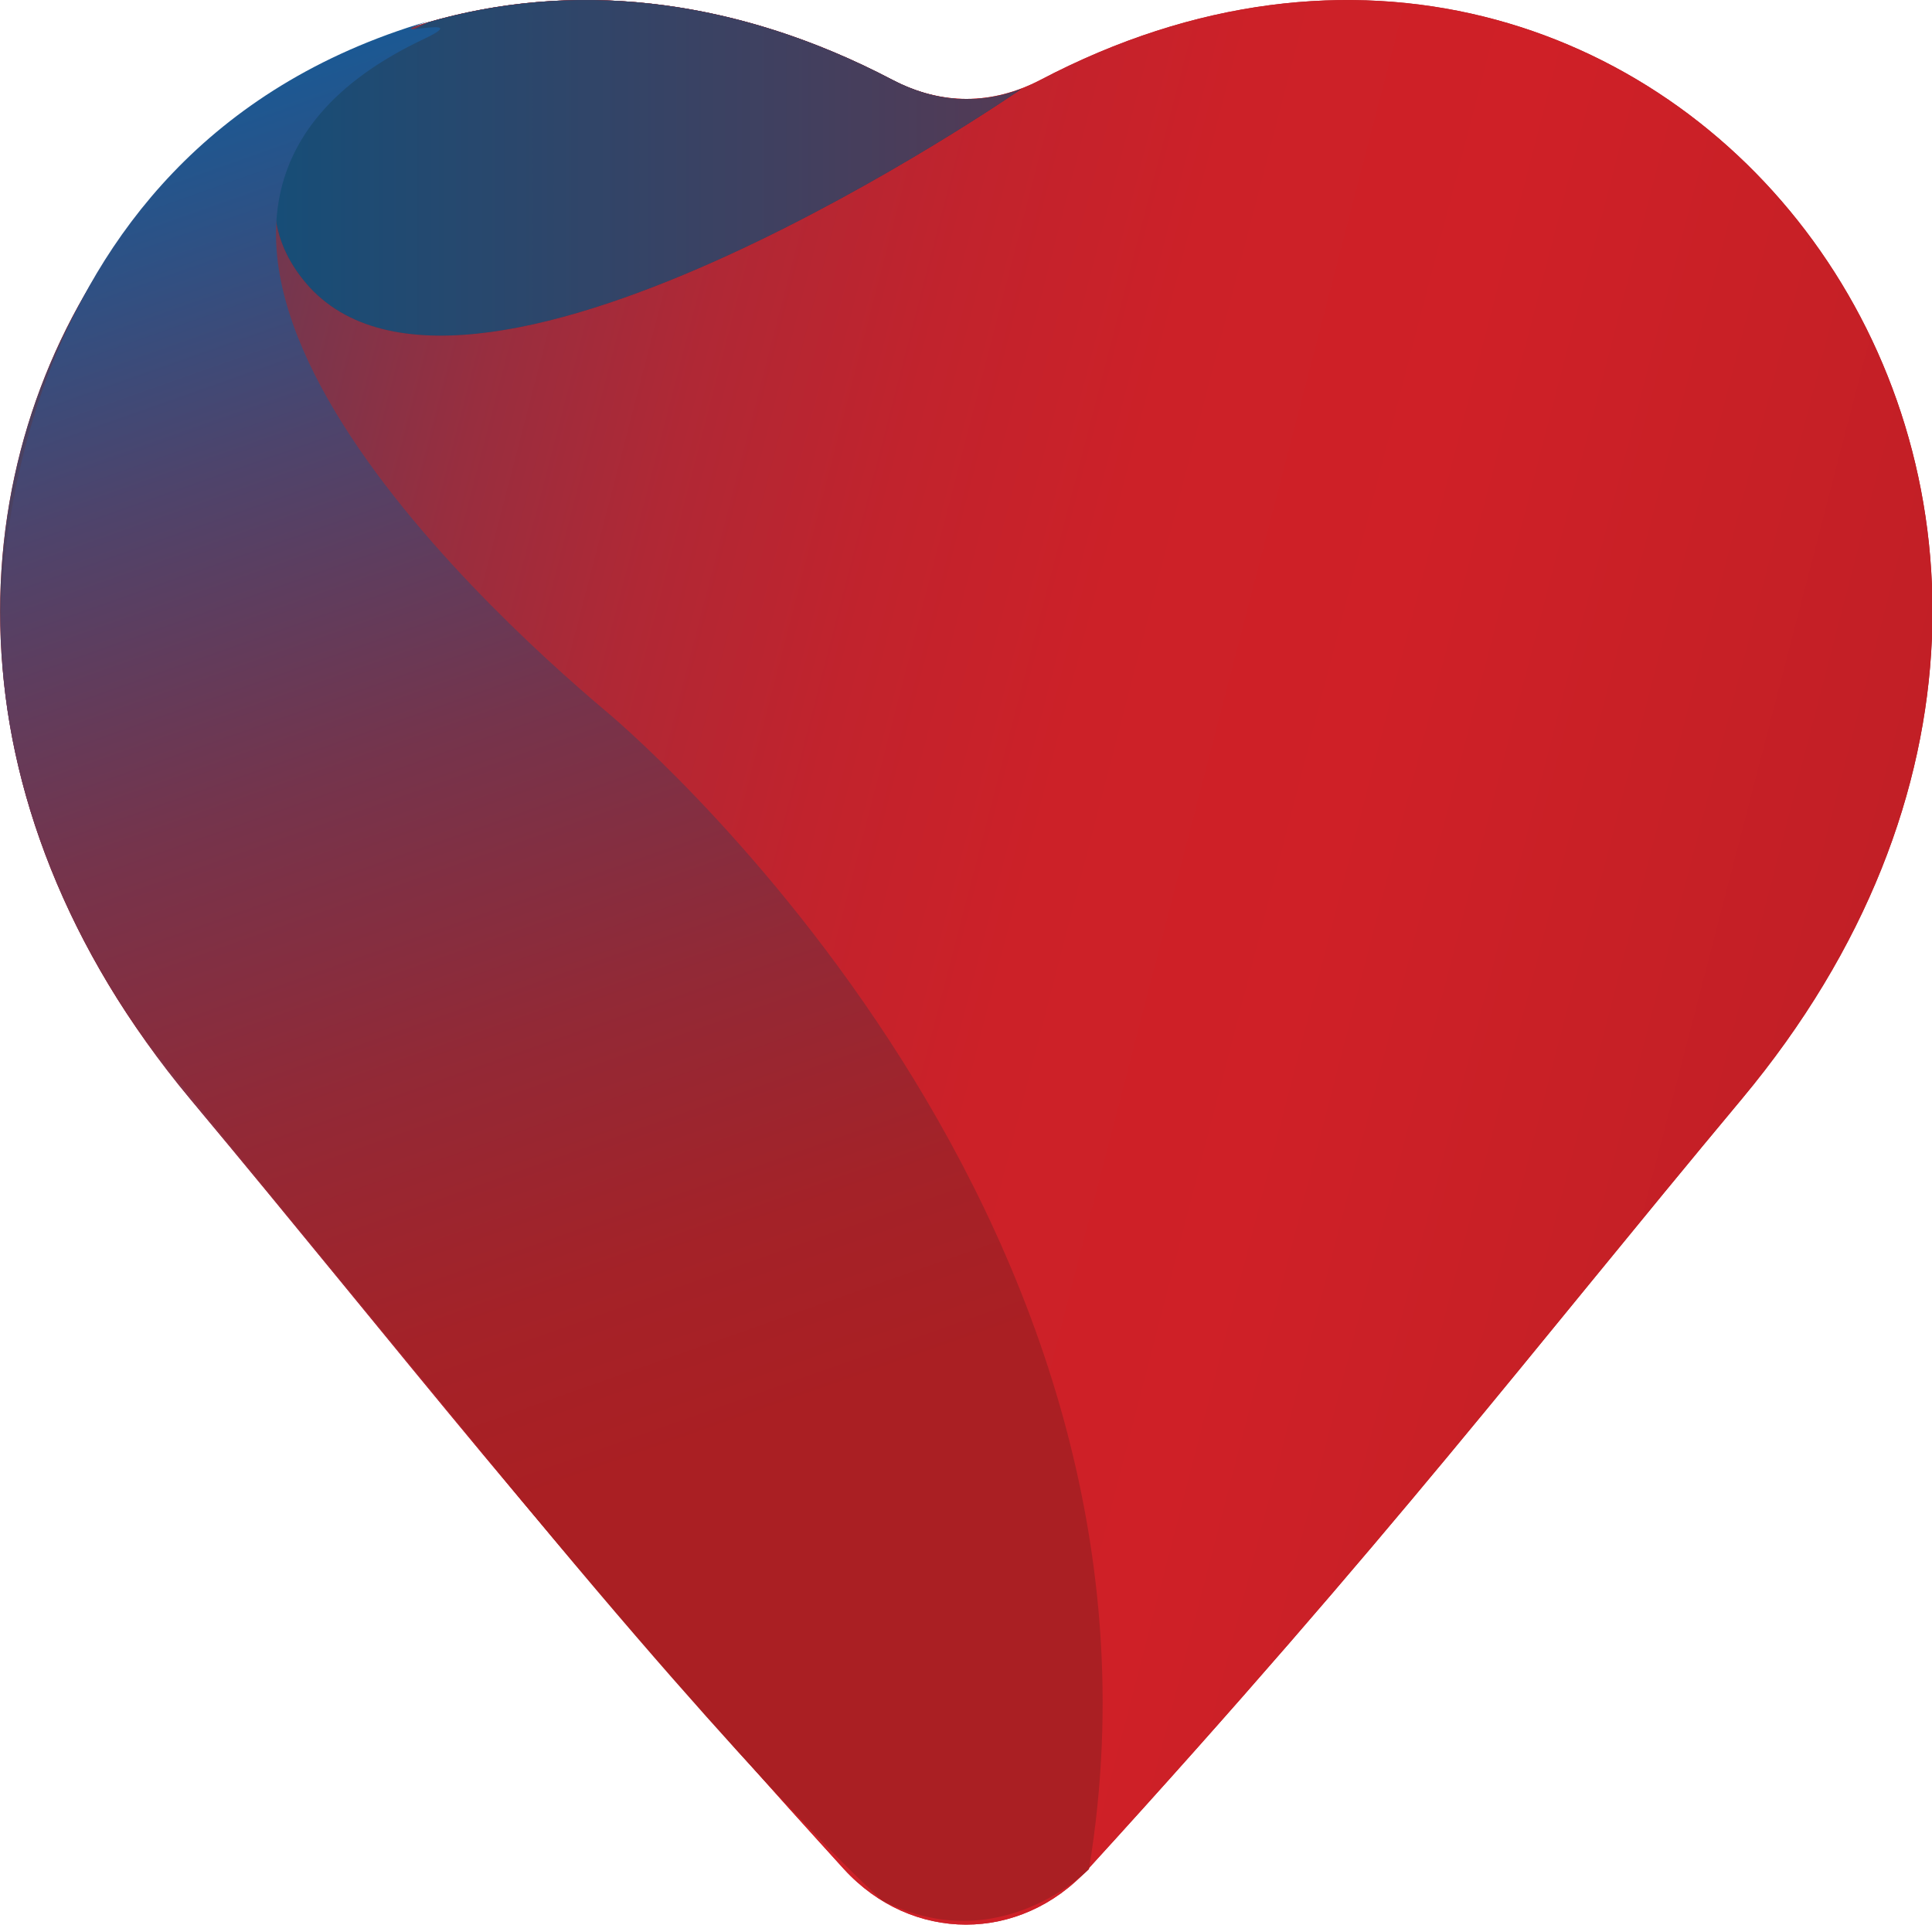
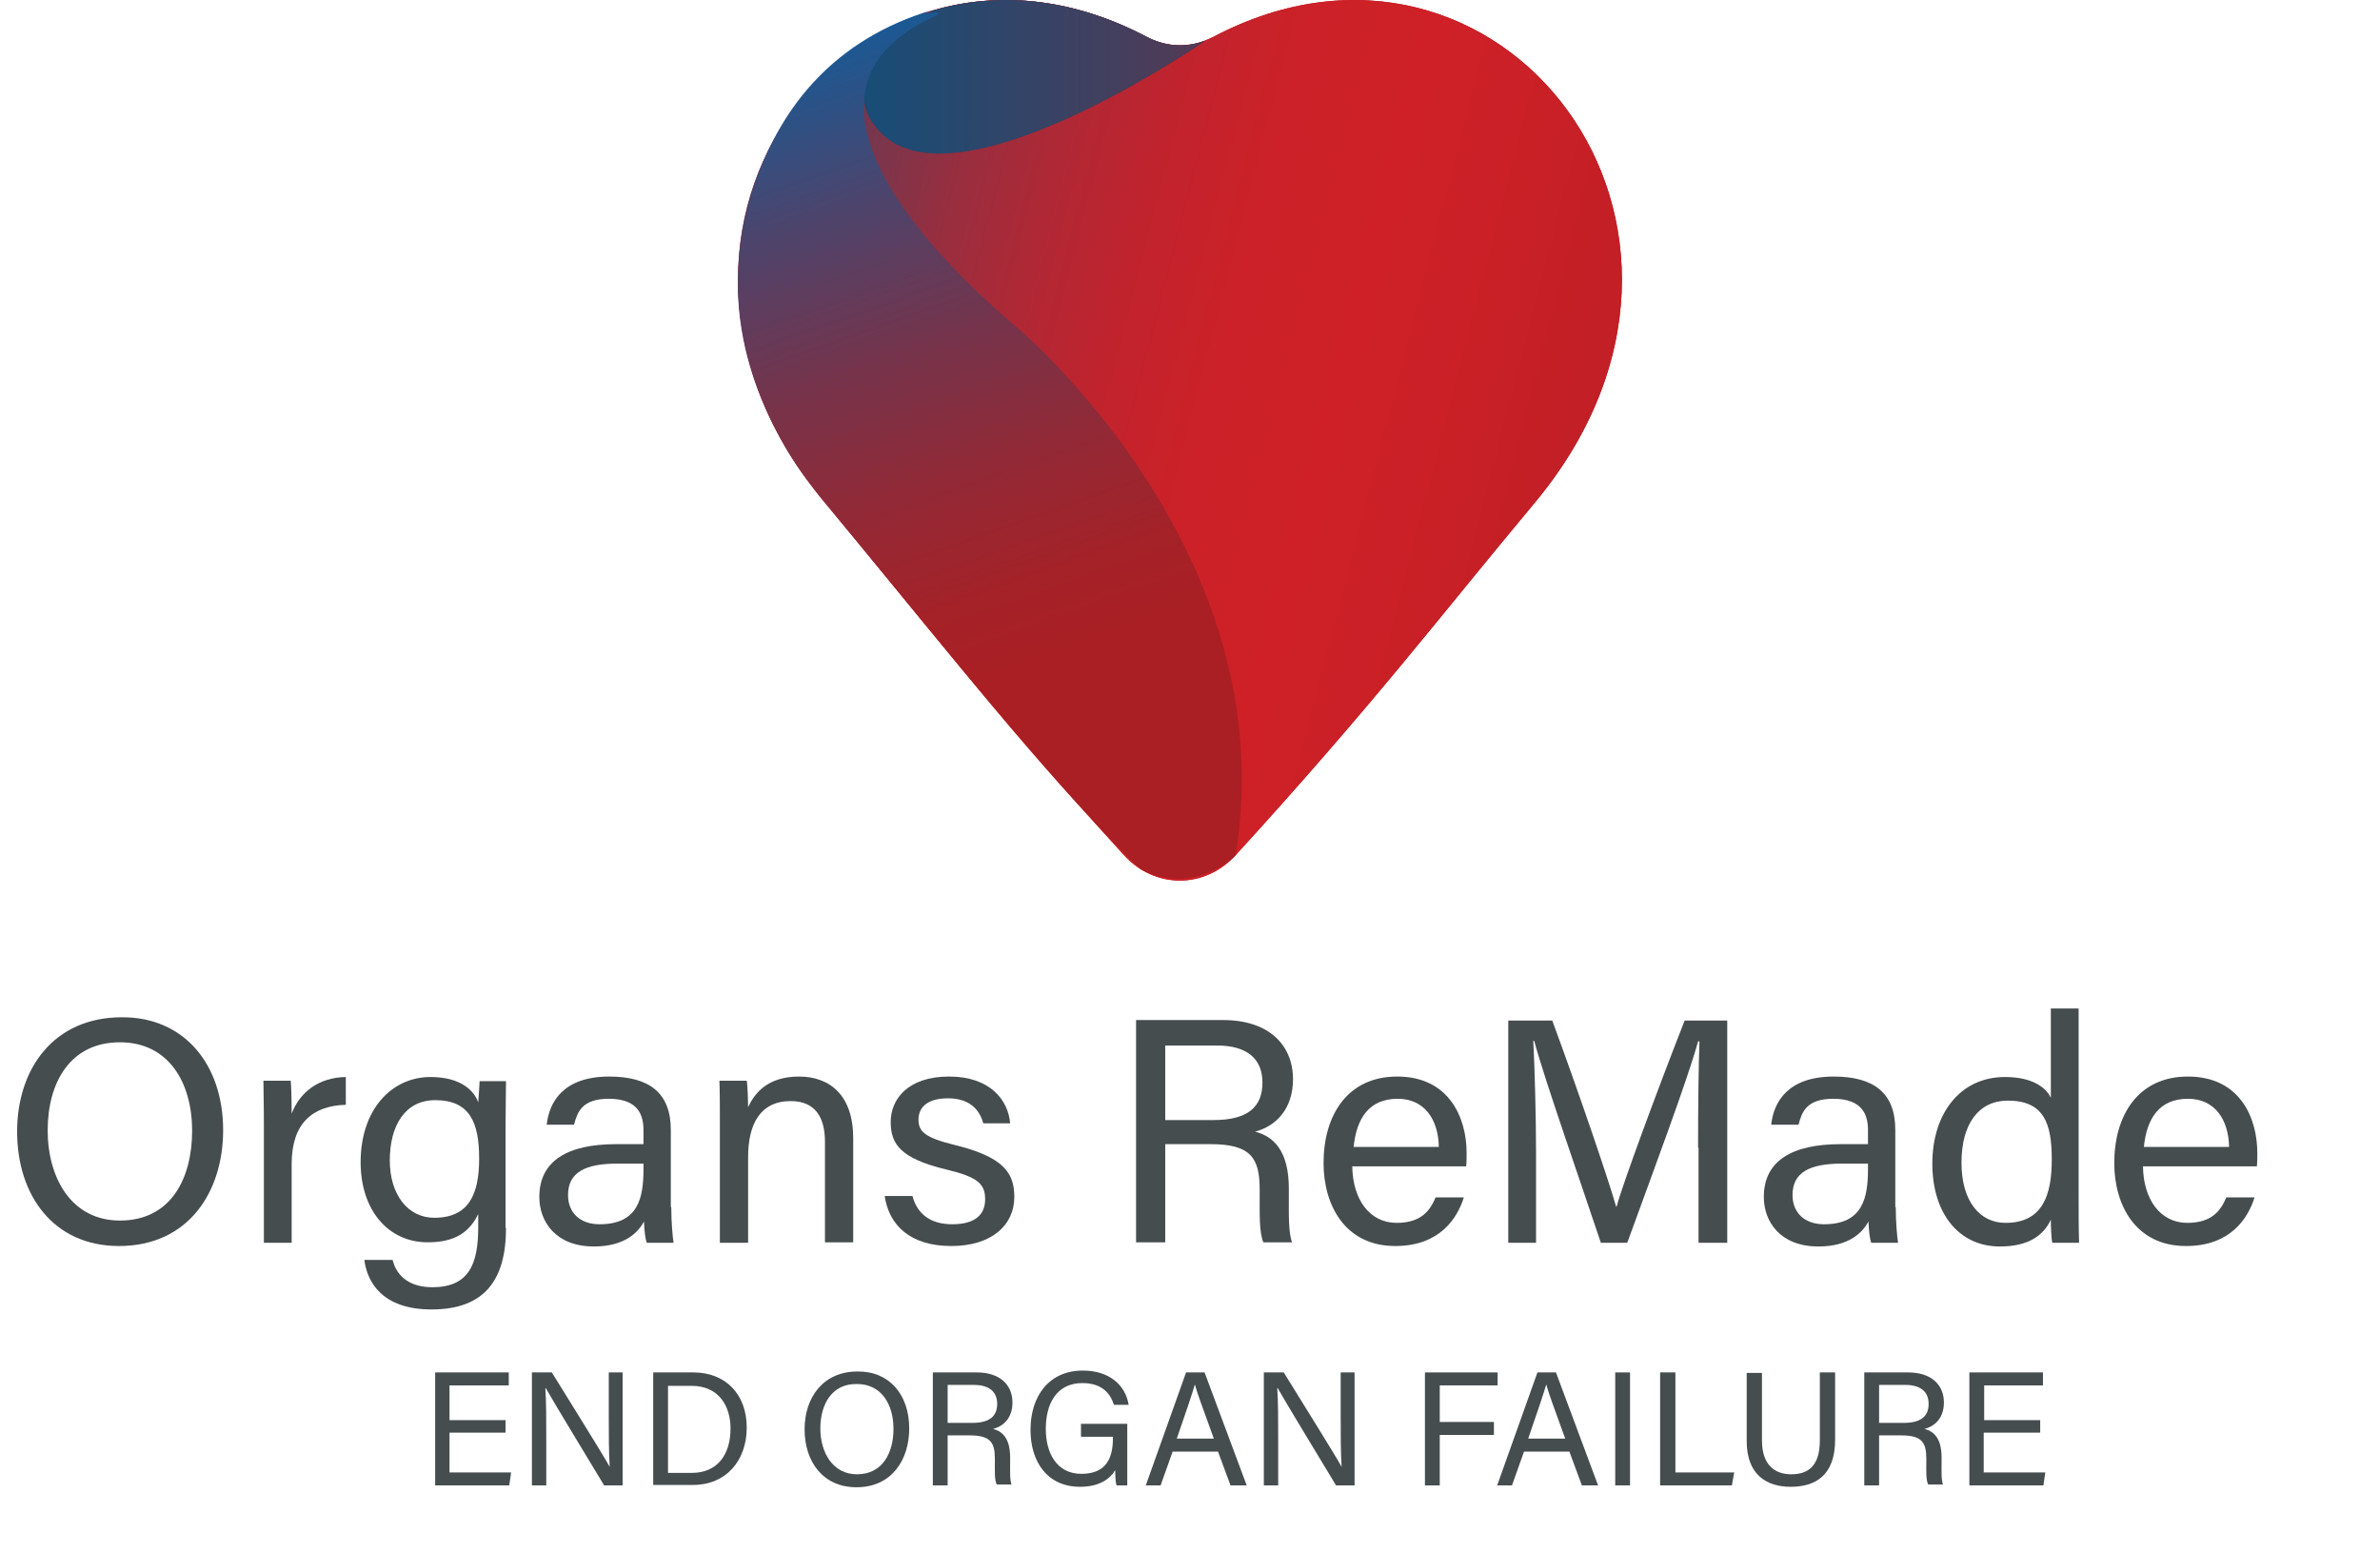
- <svg xmlns="http://www.w3.org/2000/svg" xmlns:xlink="http://www.w3.org/1999/xlink" version="1.1" id="Layer_1" x="0px" y="0px" viewBox="0 0 190.9 190.2" style="enable-background:new 0 0 190.9 190.2;" xml:space="preserve">
+ <svg xmlns="http://www.w3.org/2000/svg" xmlns:xlink="http://www.w3.org/1999/xlink" version="1.1" id="organs_x5F_logo" x="0px" y="0px" viewBox="0 0 514.1 335.2" style="enable-background:new 0 0 514.1 335.2;" xml:space="preserve">
  <style type="text/css">
- 	.st0{fill-rule:evenodd;clip-rule:evenodd;fill:url(#SVGID_2_);}
- 	.st1{clip-path:url(#SVGID_4_);fill:url(#SVGID_5_);}
- 	.st2{display:none;fill-rule:evenodd;clip-rule:evenodd;fill:url(#SVGID_6_);}
- 	.st3{fill-rule:evenodd;clip-rule:evenodd;fill:url(#SVGID_7_);}
- 	.st4{clip-path:url(#SVGID_10_);fill:url(#SVGID_11_);}
- 	.st5{fill-rule:evenodd;clip-rule:evenodd;fill:url(#SVGID_12_);}
+ 	.st0{fill:#464D4F;}
+ 	.st1{clip-path:url(#SVGID_3_);fill:url(#SVGID_4_);}
+ 	.st2{filter:url(#Adobe_OpacityMaskFilter);}
+ 	.st3{fill:url(#SVGID_6_);}
+ 	.st4{display:none;mask:url(#SVGID_5_);fill-rule:evenodd;clip-rule:evenodd;fill:url(#SVGID_7_);}
+ 	.st5{clip-path:url(#SVGID_10_);fill:url(#SVGID_11_);}
+ 	.st6{fill-rule:evenodd;clip-rule:evenodd;fill:url(#gd_1_);}
</style>
-   <g id="heart">
-     <g id="heart_1_">
-       <g>
-         <g>
-           <linearGradient id="SVGID_2_" gradientUnits="userSpaceOnUse" x1="-645.857" y1="230.911" x2="-454.921" y2="230.911" gradientTransform="matrix(-1 0 0 -1 -454.9214 326.0006)">
-             <stop offset="1.511000e-03" style="stop-color:#AA1F23" />
-             <stop offset="0.19" style="stop-color:#AF1F23" />
-             <stop offset="0.402" style="stop-color:#BC1F25" />
-             <stop offset="0.594" style="stop-color:#CF2027" />
-           </linearGradient>
-           <path id="SVGID_1_" class="st0" d="M102.8,7.9c61.5-32.3,119,41.1,69.3,100.7c-21.2,25.4-34.4,43-64.6,76.1      c-6.7,7.3-17.4,7.3-24.1,0C53.3,151.6,40,134,18.8,108.6C-30.8,49,26.7-24.4,88.2,7.9C93,10.4,98,10.4,102.8,7.9" />
-         </g>
-         <g>
-           <defs>
-             <path id="SVGID_3_" d="M102.8,7.9c61.5-32.3,119,41.1,69.3,100.7c-21.2,25.4-34.4,43-64.6,76.1c-6.7,7.3-17.4,7.3-24.1,0       C53.3,151.6,40,134,18.8,108.6C-30.8,49,26.7-24.4,88.2,7.9C93,10.4,98,10.4,102.8,7.9" />
-           </defs>
-           <clipPath id="SVGID_4_">
-             <use xlink:href="#SVGID_3_" style="overflow:visible;" />
-           </clipPath>
-           <linearGradient id="SVGID_5_" gradientUnits="userSpaceOnUse" x1="-17.444" y1="798.491" x2="372.769" y2="697.486" gradientTransform="matrix(-1 -6.930951e-04 -6.930951e-04 1 344.0574 -645.7437)">
-             <stop offset="0" style="stop-color:#AA1F23" />
-             <stop offset="0.189" style="stop-color:#AF1F23" />
-             <stop offset="0.401" style="stop-color:#BC1F25" />
-             <stop offset="0.594" style="stop-color:#CF2027" />
-             <stop offset="0.663" style="stop-color:#CC2128" />
-             <stop offset="0.72" style="stop-color:#C1232D" />
-             <stop offset="0.774" style="stop-color:#B02835" />
-             <stop offset="0.824" style="stop-color:#982E3F" />
-             <stop offset="0.873" style="stop-color:#78364D" />
-             <stop offset="0.921" style="stop-color:#523F5E" />
-             <stop offset="0.967" style="stop-color:#254A72" />
-             <stop offset="0.987" style="stop-color:#0E507C" />
-           </linearGradient>
-           <rect x="-30.8" y="-24.4" class="st1" width="252.6" height="216.5" />
-         </g>
+   <g>
+     <path class="st0" d="M48.2,244.1c0,13.2-7.4,25-22.5,25c-14.1,0-22-10.9-22-24.7c0-13.7,8-24.7,22.6-24.7   C39.7,219.6,48.2,229.8,48.2,244.1z M10.3,244.1c0,10.4,5.2,19.5,15.6,19.5c11.1,0,15.6-9.2,15.6-19.4c0-10.3-5-19.1-15.6-19.1   C15.1,225.1,10.3,233.9,10.3,244.1z" />
+     <path class="st0" d="M57,242.9c0-4.9-0.1-7.7-0.1-9.5h5.9c0.1,1,0.2,3.7,0.2,7.1c1.8-4.7,5.9-7.8,11.7-7.9v6   c-7.2,0.2-11.7,4-11.7,12.8v17H57V242.9z" />
+     <path class="st0" d="M109.3,265.2c0,11.2-4.6,17.6-16.1,17.6c-10.6,0-13.9-5.9-14.5-10.7h6.1c1,3.9,4.1,5.9,8.6,5.9   c7.9,0,9.9-5,9.9-13v-2.8c-1.9,3.9-5,6.1-10.9,6.1c-8.6,0-14.5-7-14.5-17.3c0-11.4,6.7-18.4,15.1-18.4c6.7,0,9.5,3.1,10.3,5.5   c0.1-1.6,0.3-3.9,0.3-4.6h5.7c0,2-0.1,6.8-0.1,10.1V265.2z M93.8,263c7.5,0,9.7-5.1,9.7-12.8c0-7.9-2.1-12.6-9.5-12.6   c-6.5,0-9.8,5.5-9.8,13C84.2,258,88.1,263,93.8,263z" />
+     <path class="st0" d="M145,260.7c0,3.2,0.3,6.6,0.5,7.7h-5.8c-0.3-0.8-0.5-2.4-0.6-4.6c-1.2,2.3-4.1,5.4-10.8,5.4   c-8.3,0-11.8-5.4-11.8-10.7c0-7.8,6.1-11.4,16.6-11.4h5.9v-3c0-3.1-1-6.8-7.5-6.8c-5.8,0-6.8,2.9-7.5,5.6h-5.9   c0.5-4.8,3.5-10.4,13.5-10.4c8.6,0,13.3,3.5,13.3,11.5V260.7z M139.1,251.3h-5.7c-7,0-10.7,1.9-10.7,6.8c0,3.7,2.5,6.3,6.8,6.3   c8.4,0,9.5-5.7,9.5-12V251.3z" />
+     <path class="st0" d="M155.5,242.2c0-3,0-6.1-0.1-8.8h5.9c0.2,1,0.3,4.7,0.3,5.7c1.4-3,4.2-6.6,11-6.6c6.6,0,11.7,4,11.7,13.3v22.5   h-6.1v-21.7c0-5.3-2.1-8.8-7.4-8.8c-6.6,0-9.2,5-9.2,12.1v18.5h-6.1V242.2z" />
+     <path class="st0" d="M197.1,258.3c1,3.8,3.8,6.1,8.6,6.1c5.1,0,7.1-2.2,7.1-5.4c0-3.3-1.6-4.8-8.3-6.4c-10-2.4-12.1-5.5-12.1-10.3   c0-4.9,3.7-9.8,12.6-9.8c9,0,12.8,5.2,13.2,10.1h-5.8c-0.6-2.2-2.3-5.4-7.6-5.4c-4.9,0-6.4,2.3-6.4,4.6c0,2.6,1.4,3.9,7.9,5.5   c10.6,2.6,12.8,6.1,12.8,11.2c0,6.1-4.9,10.6-13.6,10.6c-9,0-13.5-4.6-14.4-10.8H197.1z" />
+     <path class="st0" d="M251.7,247.2v21.1h-6.3v-48h18.8c9.9,0,15.1,5.4,15.1,12.8c0,6.3-3.6,10.1-8.2,11.3c3.9,1,7.3,4,7.3,12.3v2.1   c0,3.3-0.1,7.5,0.7,9.5h-6.2c-0.9-2.1-0.8-5.8-0.8-10.4v-1c0-6.8-1.9-9.8-10.6-9.8H251.7z M251.7,241.9h10.4   c7.4,0,10.6-2.8,10.6-8.1c0-5.1-3.3-8-9.8-8h-11.2V241.9z" />
+     <path class="st0" d="M292.1,251.9c0.1,7.1,3.7,12.2,9.6,12.2c5.5,0,7.3-2.9,8.4-5.5h6.1c-1.4,4.5-5.2,10.5-14.8,10.5   c-11,0-15.5-9-15.5-17.9c0-10.4,5.2-18.7,15.9-18.7c11.3,0,15,9,15,16.5c0,1.1,0,2-0.1,2.9H292.1z M310.8,247.7   c-0.1-5.8-3-10.4-8.9-10.4c-6.2,0-8.9,4.3-9.5,10.4H310.8z" />
+     <path class="st0" d="M366.8,247.9c0-9,0.1-18,0.3-23h-0.3c-2.1,7.8-9.8,28.4-15.3,43.5h-5.7c-4.1-12.3-12.2-35.4-14.4-43.6h-0.2   c0.3,5.6,0.6,16.2,0.6,24.5v19.1h-6v-48h9.5c5.5,14.9,12.1,34.2,13.8,40.2h0.1c1.2-4.6,9-25.7,14.7-40.2h9.2v48h-6.2V247.9z" />
+     <path class="st0" d="M409.5,260.7c0,3.2,0.3,6.6,0.5,7.7h-5.8c-0.3-0.8-0.5-2.4-0.6-4.6c-1.2,2.3-4.1,5.4-10.8,5.4   c-8.3,0-11.8-5.4-11.8-10.7c0-7.8,6.1-11.4,16.6-11.4h5.9v-3c0-3.1-1-6.8-7.5-6.8c-5.8,0-6.8,2.9-7.5,5.6h-5.9   c0.5-4.8,3.5-10.4,13.5-10.4c8.6,0,13.3,3.5,13.3,11.5V260.7z M403.6,251.3h-5.7c-7,0-10.7,1.9-10.7,6.8c0,3.7,2.5,6.3,6.8,6.3   c8.4,0,9.5-5.7,9.5-12V251.3z" />
+     <path class="st0" d="M449,217.7v40.8c0,3.2,0,6.5,0.1,9.9h-5.8c-0.2-0.9-0.3-3.6-0.3-5c-1.7,3.7-5.2,5.8-11,5.8   c-9,0-14.6-7.3-14.6-17.9c0-10.8,6-18.7,15.7-18.7c6.2,0,9,2.5,9.9,4.5v-19.3H449z M433.2,264.1c8.1,0,10-6.1,10-13.7   c0-7.8-1.7-12.7-9.5-12.7c-6.2,0-10,4.9-10,13.4C423.7,259.5,427.7,264.1,433.2,264.1z" />
+     <path class="st0" d="M462.9,251.9c0.1,7.1,3.7,12.2,9.6,12.2c5.5,0,7.3-2.9,8.4-5.5h6.1c-1.4,4.5-5.2,10.5-14.8,10.5   c-11,0-15.5-9-15.5-17.9c0-10.4,5.2-18.7,15.9-18.7c11.3,0,15,9,15,16.5c0,1.1,0,2-0.1,2.9H462.9z M481.5,247.7   c-0.1-5.8-3-10.4-8.9-10.4c-6.2,0-8.9,4.3-9.5,10.4H481.5z" />
+   </g>
+   <g>
+     <path class="st0" d="M109.2,309.4H97.1v8.6h13.3l-0.4,2.8H94v-24.4h15.9v2.8H97.1v7.5h12.1V309.4z" />
+     <path class="st0" d="M114.9,320.8v-24.4h4.3c3.5,5.7,11.1,17.8,12.5,20.4h0c-0.2-3.1-0.2-7-0.2-10.9v-9.5h3v24.4h-4   c-3.2-5.3-11.1-18.3-12.6-21h-0.1c0.2,2.8,0.2,6.9,0.2,11.3v9.7H114.9z" />
+     <path class="st0" d="M141.1,296.4h8.7c6.9,0,11.5,4.7,11.5,11.9c0,7.2-4.5,12.4-11.6,12.4h-8.6V296.4z M144.3,318.1h5.1   c5.7,0,8.4-4.1,8.4-9.6c0-4.8-2.5-9.2-8.4-9.2h-5.1V318.1z" />
+     <path class="st0" d="M196.4,308.5c0,6.7-3.7,12.7-11.4,12.7c-7.2,0-11.2-5.5-11.2-12.5c0-7,4.1-12.5,11.4-12.5   C192.1,296.1,196.4,301.2,196.4,308.5z M177.2,308.5c0,5.2,2.7,9.9,7.9,9.9c5.6,0,7.9-4.7,7.9-9.8c0-5.3-2.6-9.7-7.9-9.7   C179.7,298.8,177.2,303.3,177.2,308.5z" />
+     <path class="st0" d="M204.7,310.1v10.7h-3.2v-24.4h9.5c5,0,7.7,2.7,7.7,6.5c0,3.2-1.8,5.1-4.2,5.7c2,0.5,3.7,2,3.7,6.2v1   c0,1.7-0.1,3.8,0.3,4.8h-3.2c-0.5-1-0.4-2.9-0.4-5.2V315c0-3.5-1-5-5.4-5H204.7z M204.7,307.3h5.3c3.7,0,5.4-1.4,5.4-4.1   c0-2.6-1.7-4.1-5-4.1h-5.7V307.3z" />
+     <path class="st0" d="M243.7,320.8h-2.5c-0.2-0.5-0.3-1.5-0.3-3.3c-1,1.7-3.2,3.6-7.6,3.6c-7,0-10.7-5.3-10.7-12.3   c0-7.3,4-12.8,11.3-12.8c5.7,0,9.2,3.1,9.9,7.4h-3.2c-0.8-2.7-2.8-4.7-6.8-4.7c-5.6,0-7.9,4.5-7.9,9.9c0,5,2.2,9.7,7.7,9.7   c5.5,0,6.8-3.6,6.8-7.7v-0.3h-6.9v-2.8h10V320.8z" />
+     <path class="st0" d="M253.3,313.5l-2.6,7.3h-3.2l8.7-24.4h4l9.1,24.4h-3.5l-2.7-7.3H253.3z M262.2,310.7c-2.3-6.4-3.6-9.8-4.1-11.7   h0c-0.6,2.1-2,6.2-3.9,11.7H262.2z" />
+     <path class="st0" d="M273,320.8v-24.4h4.3c3.5,5.7,11.1,17.8,12.5,20.4h0c-0.2-3.1-0.2-7-0.2-10.9v-9.5h3v24.4h-4   c-3.2-5.3-11.1-18.3-12.6-21h-0.1c0.2,2.8,0.2,6.9,0.2,11.3v9.7H273z" />
+     <path class="st0" d="M307.9,296.4h15.6v2.8h-12.5v7.9h11.7v2.8h-11.7v10.9h-3.2V296.4z" />
+     <path class="st0" d="M329.2,313.5l-2.6,7.3h-3.2l8.7-24.4h4l9.1,24.4h-3.5l-2.7-7.3H329.2z M338.1,310.7c-2.3-6.4-3.6-9.8-4.1-11.7   h0c-0.6,2.1-2,6.2-3.9,11.7H338.1z" />
+     <path class="st0" d="M352.1,296.4v24.4h-3.2v-24.4H352.1z" />
+     <path class="st0" d="M358.7,296.4h3.2V318h12.7l-0.5,2.8h-15.5V296.4z" />
+     <path class="st0" d="M380.6,296.4v14.7c0,5.7,3.2,7.3,6.3,7.3c3.6,0,6.2-1.7,6.2-7.3v-14.7h3.3v14.5c0,7.9-4.4,10.2-9.6,10.2   c-5.1,0-9.5-2.5-9.5-9.9v-14.7H380.6z" />
+     <path class="st0" d="M405.9,310.1v10.7h-3.2v-24.4h9.5c5,0,7.7,2.7,7.7,6.5c0,3.2-1.8,5.1-4.2,5.7c2,0.5,3.7,2,3.7,6.2v1   c0,1.7-0.1,3.8,0.3,4.8h-3.2c-0.5-1-0.4-2.9-0.4-5.2V315c0-3.5-1-5-5.4-5H405.9z M405.9,307.3h5.3c3.7,0,5.4-1.4,5.4-4.1   c0-2.6-1.7-4.1-5-4.1h-5.7V307.3z" />
+     <path class="st0" d="M440.6,309.4h-12.1v8.6h13.3l-0.4,2.8h-16v-24.4h15.9v2.8h-12.7v7.5h12.1V309.4z" />
+   </g>
+   <g id="heart_1_">
+     <g>
+       <defs>
+         <path id="SVGID_1_" d="M262.2,7.9c61.5-32.3,119,41.1,69.3,100.7c-21.2,25.4-34.4,43-64.6,76.1c-6.7,7.3-17.4,7.3-24.1,0     c-30.1-33.1-43.4-50.7-64.6-76.1C128.6,49,186.1-24.4,247.5,7.9C252.3,10.4,257.4,10.4,262.2,7.9" />
+       </defs>
+       <linearGradient id="SVGID_2_" gradientUnits="userSpaceOnUse" x1="-13.588" y1="95.133" x2="177.308" y2="95.133" gradientTransform="matrix(-1 0 0 1 336.7285 0)">
+         <stop offset="1.511000e-03" style="stop-color:#AA1F23" />
+         <stop offset="0.19" style="stop-color:#AF1F23" />
+         <stop offset="0.402" style="stop-color:#BC1F25" />
+         <stop offset="0.594" style="stop-color:#CF2027" />
+       </linearGradient>
+       <use xlink:href="#SVGID_1_" style="overflow:visible;fill-rule:evenodd;clip-rule:evenodd;fill:url(#SVGID_2_);" />
+       <clipPath id="SVGID_3_">
+         <use xlink:href="#SVGID_1_" style="overflow:visible;" />
+       </clipPath>
+       <linearGradient id="SVGID_4_" gradientUnits="userSpaceOnUse" x1="614.96" y1="-107.103" x2="1005.173" y2="-6.099" gradientTransform="matrix(-1 -6.930951e-04 6.930951e-04 -1 1135.355 46.0709)">
+         <stop offset="0" style="stop-color:#AA1F23" />
+         <stop offset="0.189" style="stop-color:#AF1F23" />
+         <stop offset="0.401" style="stop-color:#BC1F25" />
+         <stop offset="0.594" style="stop-color:#CF2027" />
+         <stop offset="0.663" style="stop-color:#CC2128" />
+         <stop offset="0.72" style="stop-color:#C1232D" />
+         <stop offset="0.774" style="stop-color:#B02835" />
+         <stop offset="0.824" style="stop-color:#982E3F" />
+         <stop offset="0.873" style="stop-color:#78364D" />
+         <stop offset="0.921" style="stop-color:#523F5E" />
+         <stop offset="0.967" style="stop-color:#254A72" />
+         <stop offset="0.987" style="stop-color:#0E507C" />
+       </linearGradient>
+       <rect x="128.6" y="-24.4" class="st1" width="252.6" height="216.5" />
+     </g>
+     <defs>
+       <filter id="Adobe_OpacityMaskFilter" filterUnits="userSpaceOnUse" x="215.9" y="-0.2" width="133.7" height="80">
+         <feFlood style="flood-color:white;flood-opacity:1" result="back" />
+         <feBlend in="SourceGraphic" in2="back" mode="normal" />
+       </filter>
+     </defs>
+     <mask maskUnits="userSpaceOnUse" x="215.9" y="-0.2" width="133.7" height="80" id="SVGID_5_">
+       <g class="st2">
+         <linearGradient id="SVGID_6_" gradientUnits="userSpaceOnUse" x1="-1712.785" y1="1499.883" x2="-1840.801" y2="1618.462" gradientTransform="matrix(1 0 0 1 2066.117 -1524.82)">
+           <stop offset="0" style="stop-color:#FFFFFF" />
+           <stop offset="1" style="stop-color:#000000" />
+         </linearGradient>
+         <rect x="215.9" y="0" class="st3" width="134.4" height="80.3" />
      </g>
-       <linearGradient id="SVGID_6_" gradientUnits="userSpaceOnUse" x1="-119.892" y1="286.147" x2="76.443" y2="286.147" gradientTransform="matrix(-1 0 0 -1 70.313 326.0006)">
-         <stop offset="0" style="stop-color:#F4344F" />
-         <stop offset="0.131" style="stop-color:#EA2F44" />
-         <stop offset="0.455" style="stop-color:#D6242F" />
-         <stop offset="0.666" style="stop-color:#CF2027" />
-         <stop offset="1" style="stop-color:#CF2027" />
+     </mask>
+     <linearGradient id="SVGID_7_" gradientUnits="userSpaceOnUse" x1="512.402" y1="39.852" x2="708.736" y2="39.852" gradientTransform="matrix(-1 0 0 1 861.963 0)">
+       <stop offset="0" style="stop-color:#F4344F" />
+       <stop offset="0.131" style="stop-color:#EA2F44" />
+       <stop offset="0.455" style="stop-color:#D6242F" />
+       <stop offset="0.666" style="stop-color:#CF2027" />
+       <stop offset="1" style="stop-color:#CF2027" />
+     </linearGradient>
+     <path class="st4" d="M262.2,7.9c44.7-23.5,81.8,8.7,87.2,41.5c3.2,19.8-29.6,35.6-53.6,28.9c-53-14.9-36.7-60.3-79.7-47.3   c0,0-1.8-15.5,5.5-30.8c8.4,0.6,17.1,3.1,25.9,7.7C252.3,10.4,257.4,10.4,262.2,7.9" />
+     <g>
+       <defs>
+         <path id="SVGID_8_" d="M201.7,2.2c13.8-4,29.7-2.8,45.9,5.7c4.2,2.2,8.5,2.5,12.7,0.9l0,0c0,0-53.9,37.3-70.3,19.6     C182,19.7,188.3,8.5,201.7,2.2" />
+       </defs>
+       <linearGradient id="SVGID_9_" gradientUnits="userSpaceOnUse" x1="76.444" y1="16.562" x2="150.262" y2="16.562" gradientTransform="matrix(-1 0 0 1 336.7285 0)">
+         <stop offset="0" style="stop-color:#0C3F5B" />
+         <stop offset="5.413515e-02" style="stop-color:#1A3C56" />
+         <stop offset="0.277" style="stop-color:#4D3244" />
+         <stop offset="0.486" style="stop-color:#752A36" />
+         <stop offset="0.675" style="stop-color:#92242B" />
+         <stop offset="0.839" style="stop-color:#A42025" />
+         <stop offset="0.959" style="stop-color:#AA1F23" />
      </linearGradient>
-       <path class="st2" d="M102.8,7.9c44.7-23.5,81.8,8.7,87.2,41.5c3.2,19.8-29.6,35.6-53.6,28.9C83.3,63.3,99.7,18,56.7,31    c0,0-1.8-15.5,5.5-30.8c8.4,0.6,17.1,3.1,25.9,7.7C93,10.4,98,10.4,102.8,7.9" />
-       <g>
-         <g>
-           <linearGradient id="SVGID_7_" gradientUnits="userSpaceOnUse" x1="-555.809" y1="309.418" x2="-482.038" y2="309.418" gradientTransform="matrix(-1 0 0 -1 -454.9214 326.0006)">
-             <stop offset="0" style="stop-color:#0C3F5B" />
-             <stop offset="5.413515e-02" style="stop-color:#1A3C56" />
-             <stop offset="0.277" style="stop-color:#4D3244" />
-             <stop offset="0.486" style="stop-color:#752A36" />
-             <stop offset="0.675" style="stop-color:#92242B" />
-             <stop offset="0.839" style="stop-color:#A42025" />
-             <stop offset="0.959" style="stop-color:#AA1F23" />
-           </linearGradient>
-           <path id="SVGID_8_" class="st3" d="M42.3,2.2c13.8-4,29.7-2.8,45.9,5.7c4.2,2.2,8.5,2.5,12.7,0.9l0,0c0,0-53.9,37.3-70.3,19.6      C22.7,19.7,29,8.5,42.3,2.2" />
-         </g>
-         <g>
-           <defs>
-             <path id="SVGID_9_" d="M42.3,2.2c13.8-4,29.7-2.8,45.9,5.7c4.2,2.2,8.5,2.5,12.7,0.9l0,0c0,0-53.9,37.3-70.3,19.6       C22.7,19.7,29,8.5,42.3,2.2" />
-           </defs>
-           <clipPath id="SVGID_10_">
-             <use xlink:href="#SVGID_9_" style="overflow:visible;" />
-           </clipPath>
-           <linearGradient id="SVGID_11_" gradientUnits="userSpaceOnUse" x1="301.97" y1="303.85" x2="517.24" y2="303.85" gradientTransform="matrix(1 0 0 -1 -285.3923 326.0006)">
-             <stop offset="0" style="stop-color:#0E507C" />
-             <stop offset="0.388" style="stop-color:#533A55" />
-             <stop offset="0.776" style="stop-color:#912731" />
-             <stop offset="0.959" style="stop-color:#AA1F23" />
-           </linearGradient>
-           <rect x="22.7" y="-1.8" class="st4" width="78.3" height="47.9" />
-         </g>
-       </g>
+       <use xlink:href="#SVGID_8_" style="overflow:visible;fill-rule:evenodd;clip-rule:evenodd;fill:url(#SVGID_9_);" />
+       <clipPath id="SVGID_10_">
+         <use xlink:href="#SVGID_8_" style="overflow:visible;" />
+       </clipPath>
+       <linearGradient id="SVGID_11_" gradientUnits="userSpaceOnUse" x1="461.34" y1="22.162" x2="676.61" y2="22.162" gradientTransform="matrix(1 0 0 1 -285.3923 0)">
+         <stop offset="0" style="stop-color:#0E507C" />
+         <stop offset="0.388" style="stop-color:#533A55" />
+         <stop offset="0.776" style="stop-color:#912731" />
+         <stop offset="0.959" style="stop-color:#AA1F23" />
+       </linearGradient>
+       <rect x="182" y="-1.8" class="st5" width="78.3" height="47.9" />
    </g>
-     <linearGradient id="SVGID_12_" gradientUnits="userSpaceOnUse" x1="55.182" y1="326.412" x2="-6.721" y2="151.045" gradientTransform="matrix(-1 0 0 -1 70.313 326.0006)">
+     <linearGradient id="gd_1_" gradientUnits="userSpaceOnUse" x1="687.515" y1="-0.393" x2="625.612" y2="174.974" gradientTransform="matrix(-1 0 0 1 861.963 0)">
      <stop offset="2.135003e-02" style="stop-color:#0F5D9C" />
      <stop offset="5.735262e-02" style="stop-color:#1A5994" />
      <stop offset="0.246" style="stop-color:#4D446C" />
      <stop offset="0.423" style="stop-color:#75344C" />
      <stop offset="0.584" style="stop-color:#922936" />
      <stop offset="0.723" style="stop-color:#A42228" />
      <stop offset="0.824" style="stop-color:#AA1F23" />
    </linearGradient>
-     <path class="st5" d="M50,146.4l-25.2-30.7c0,0-9-11.1-9.7-12c0,0-14.5-17.7-15-41c0,0-1.9-47.6,42.2-60.6c-5.6,2,4.9-0.8-0.3,1.7   C5.3,21,47.2,59.6,59.9,70.3c0,0,58.6,48.4,47.7,114.4c0,0-8.8,9-20.4,3.1C87.2,187.9,75.2,177.1,50,146.4z" />
+     <path id="gd" class="st6" d="M209.3,146.4l-25.2-30.7c0,0-9-11.1-9.7-12c0,0-14.5-17.7-15-41c0,0-1.9-47.6,42.2-60.6   c-5.6,2,4.9-0.8-0.3,1.7c-36.7,17.2,5.2,55.8,17.9,66.5c0,0,58.6,48.4,47.7,114.4c0,0-8.8,9-20.4,3.1   C246.5,187.9,234.6,177.1,209.3,146.4z" />
  </g>
</svg>
